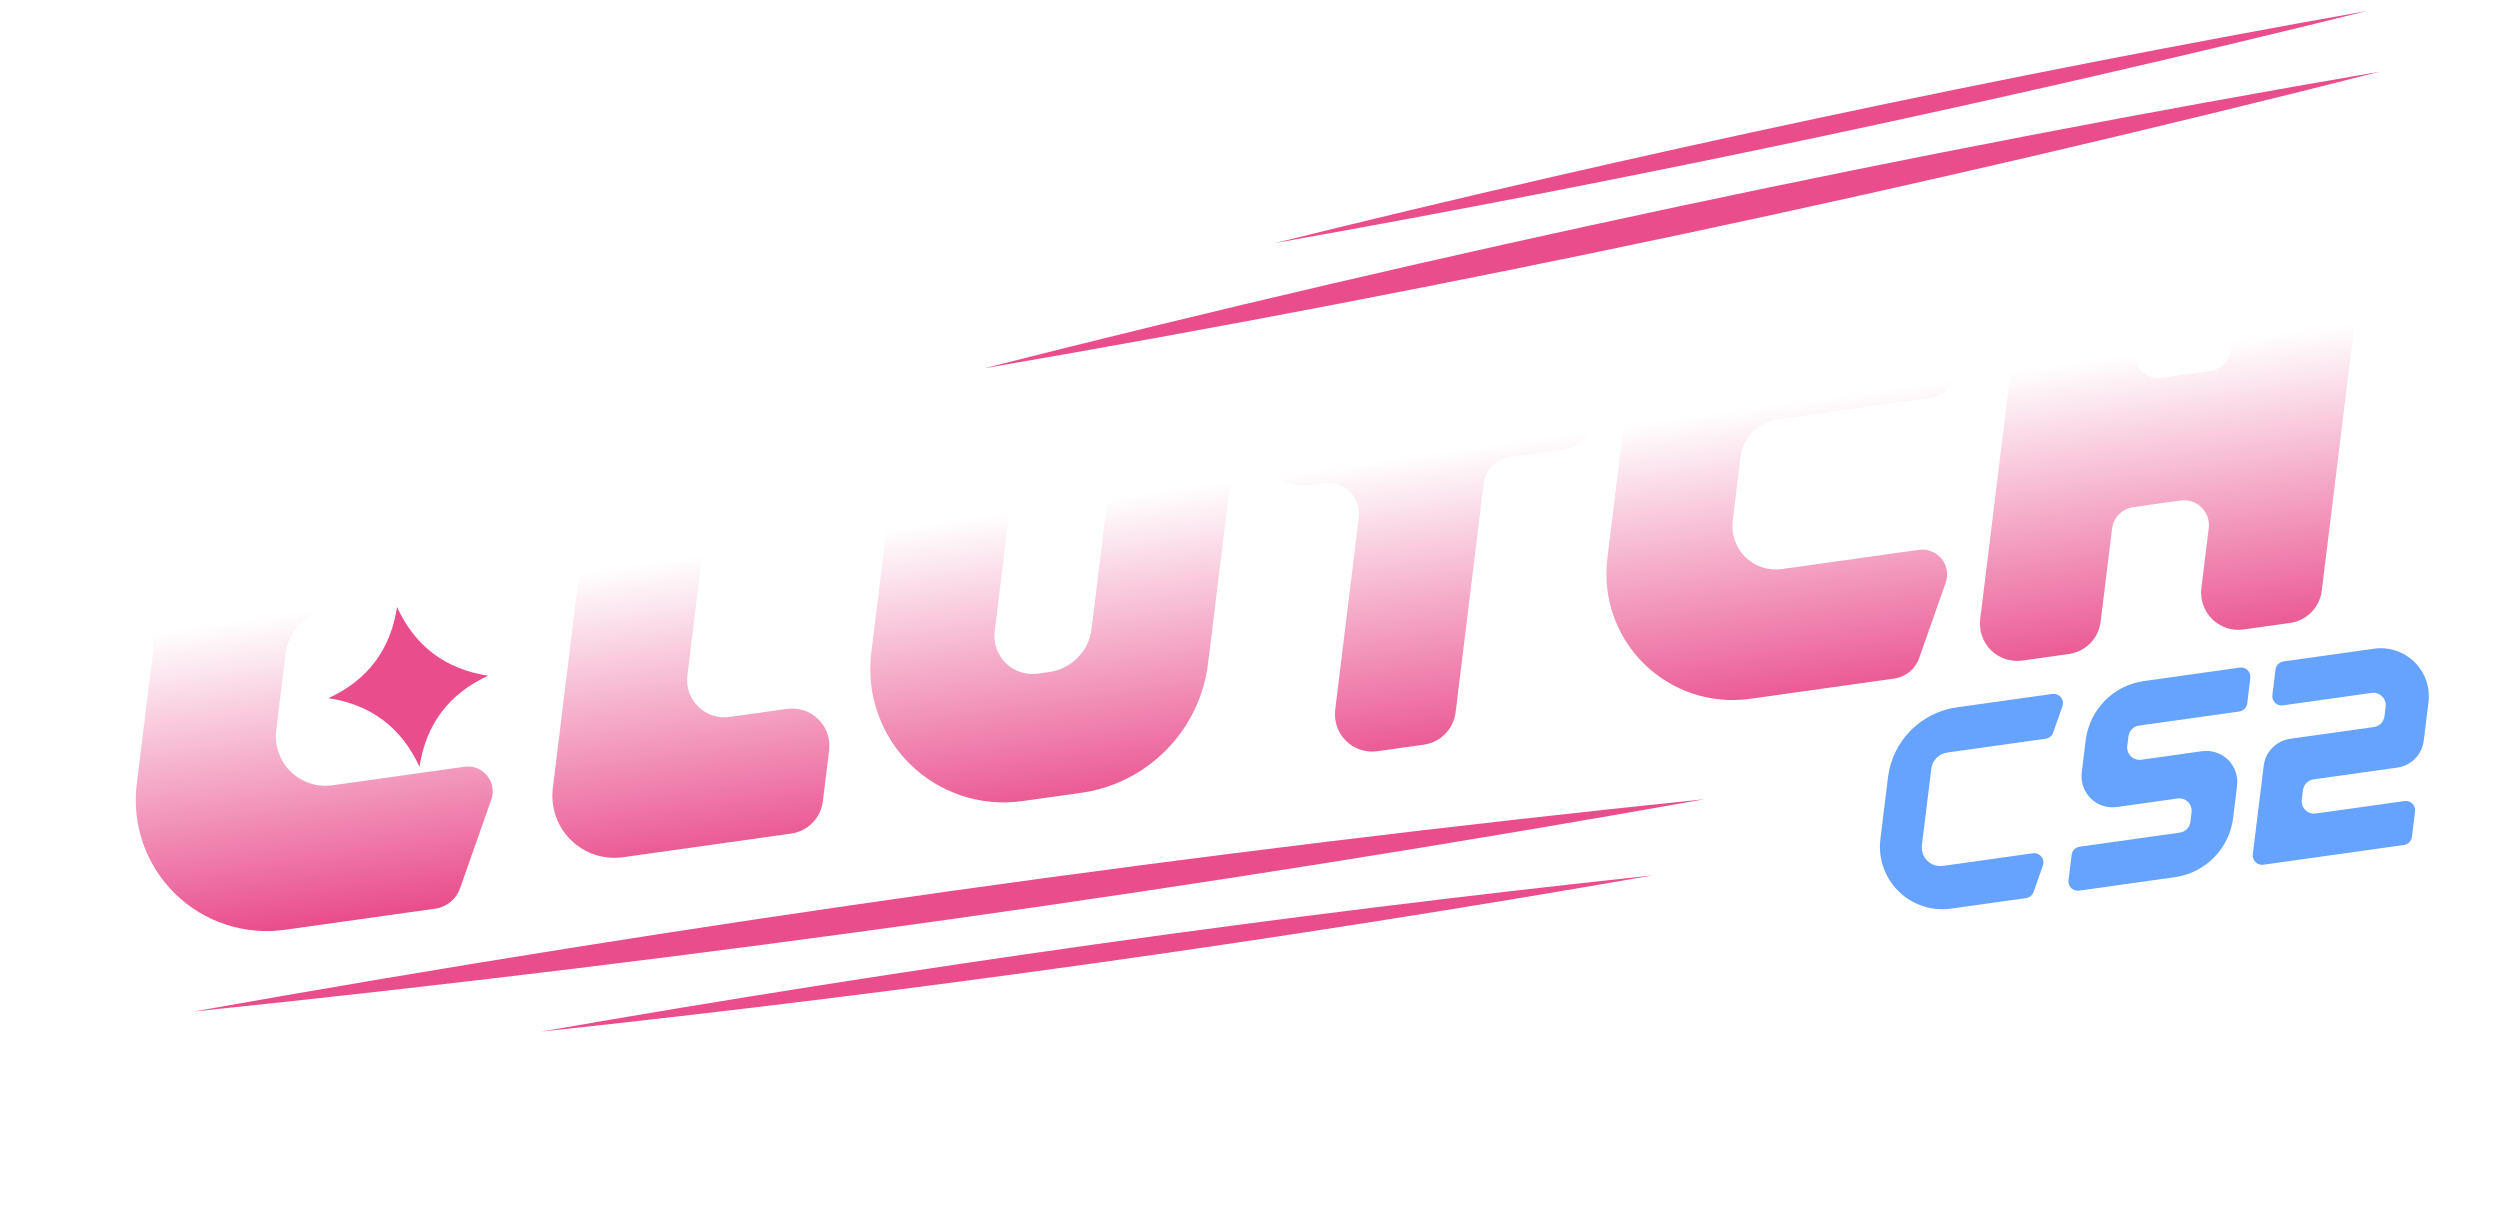
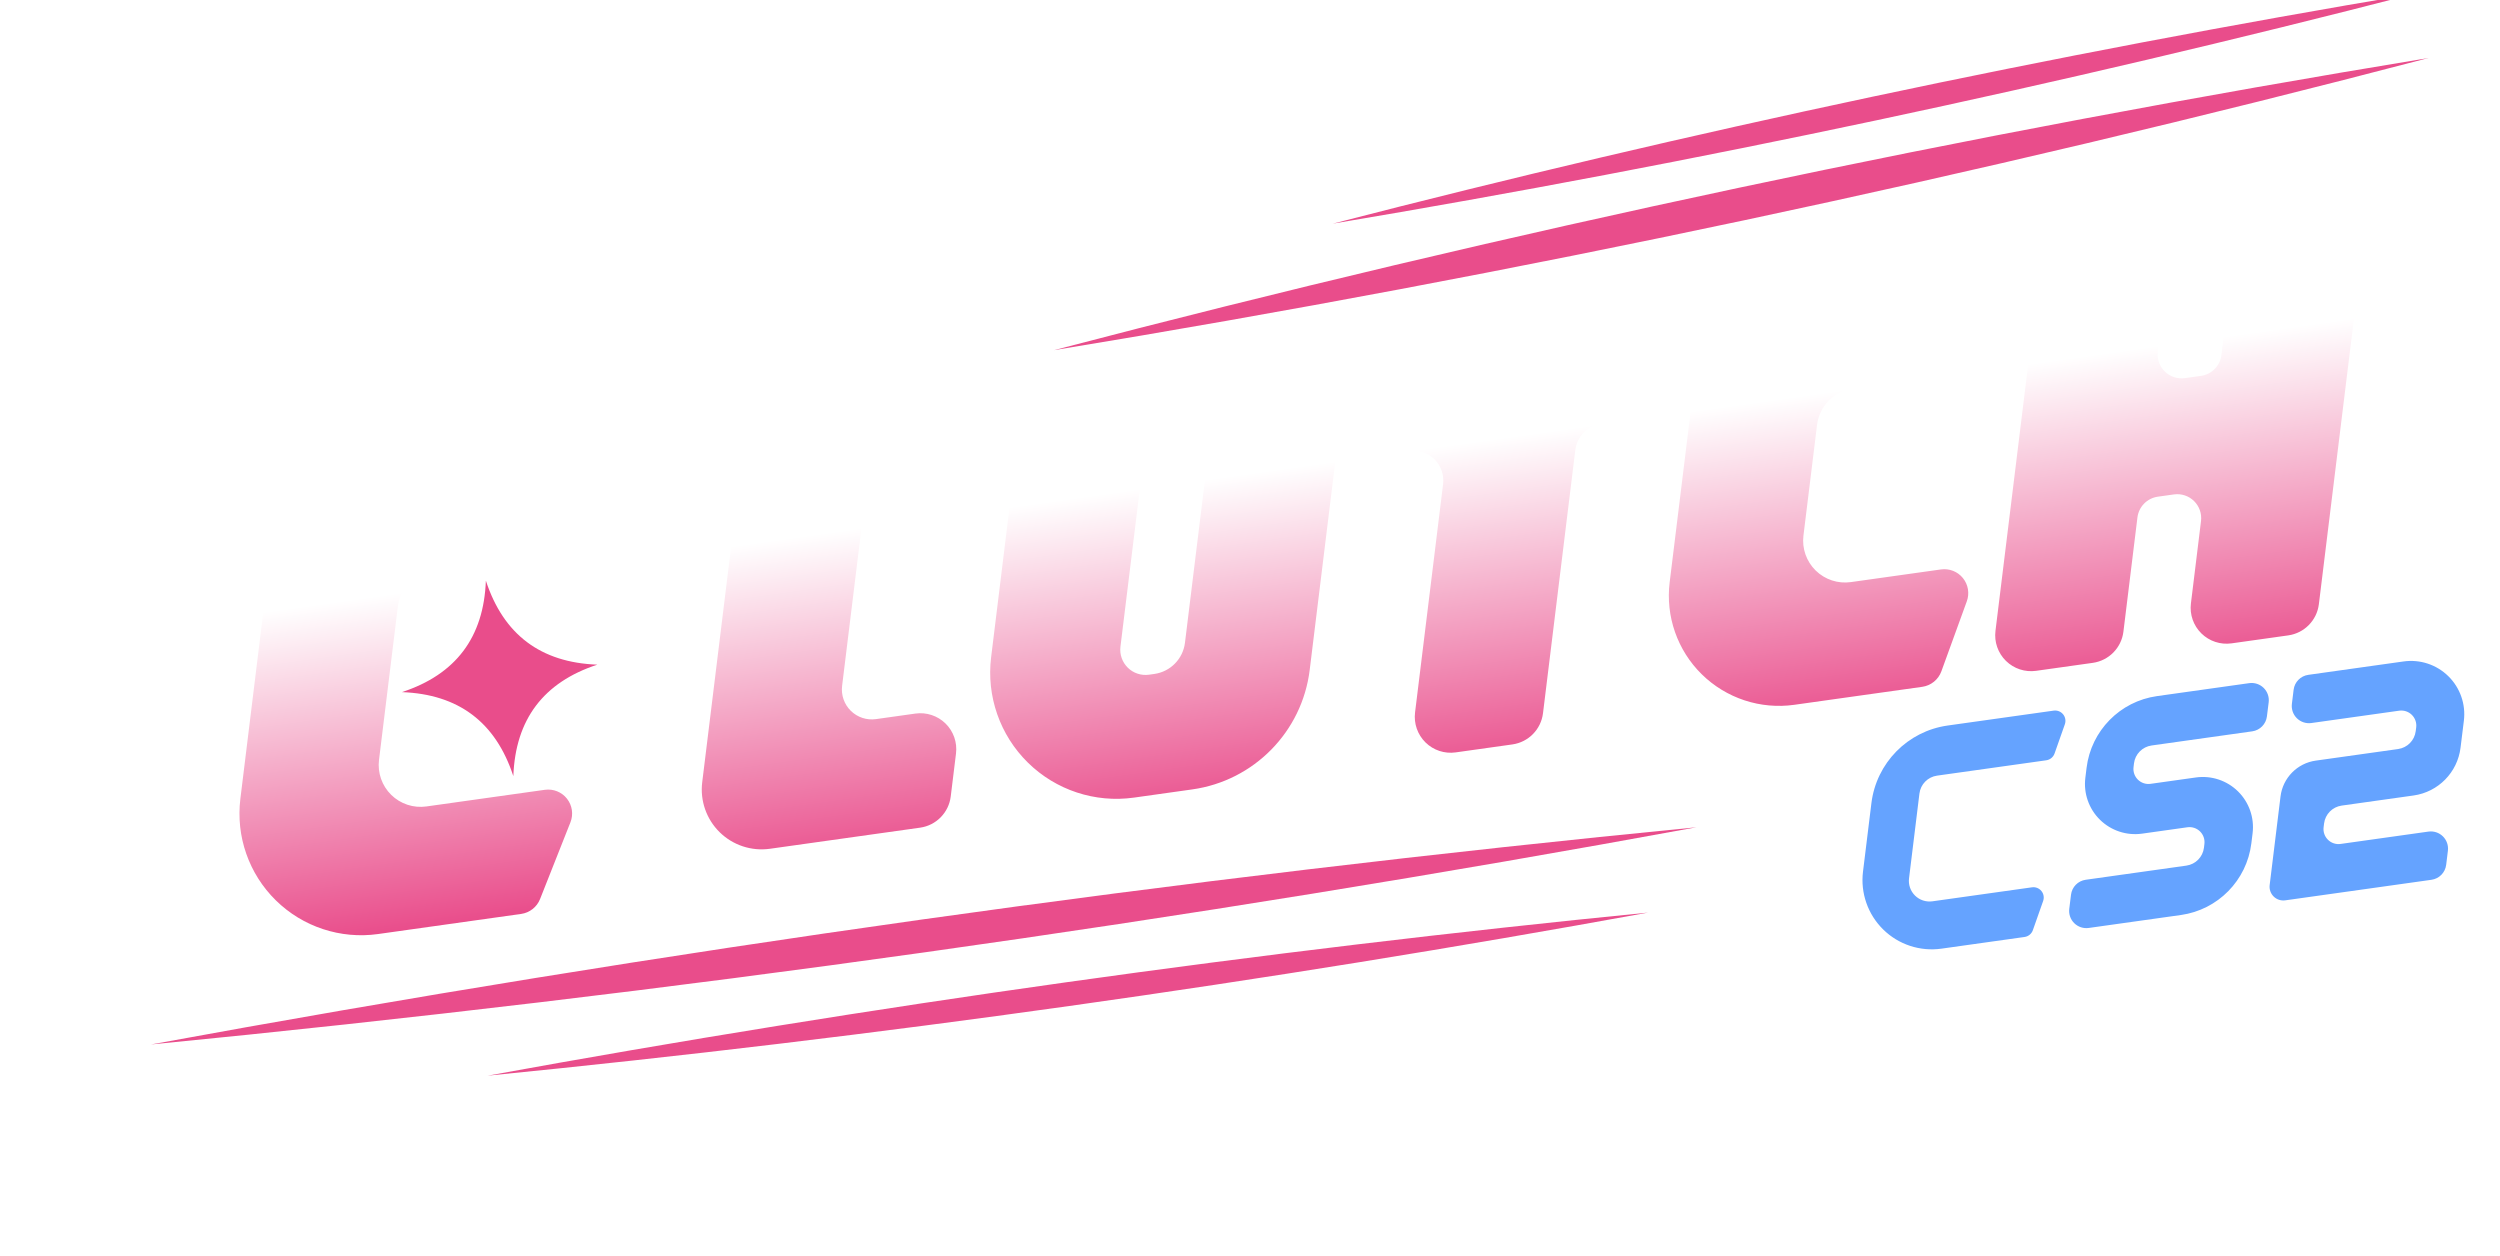
- <svg xmlns="http://www.w3.org/2000/svg" viewBox="-26 -122 806 391" width="806" height="391" role="img" aria-labelledby="title">
+ <svg xmlns="http://www.w3.org/2000/svg" viewBox="-62 -121 836 420" width="836" height="420" role="img" aria-labelledby="title">
  <defs>
-     <linearGradient id="wm" gradientUnits="userSpaceOnUse" x1="0" y1="-8" x2="0" y2="136">
+     <linearGradient id="wm" gradientUnits="userSpaceOnUse" x1="0" y1="-10" x2="0" y2="150">
      <stop offset="0.3" stop-color="#FFFFFF" />
      <stop offset="1" stop-color="#E94D8B" />
    </linearGradient>
  </defs>
-   <g id="tilt" transform="rotate(-8 358 64)">
+   <g id="tilt" transform="rotate(-8 353 70)">
    <g>
-       <path id="streaks" fill="#E94D8B" d="M20 158Q266 149 512 158Q266 167 20 158ZM130 180Q311 174 492 180Q311 186 130 180Z" />
+       <path id="streaks" fill="#E94D8B" d="M-30 176Q230.95 165 491.9 176Q230.95 187 -30 176ZM80 202Q275.95 194 471.9 202Q275.95 210 80 202Z" />
    </g>
    <g>
-       <path id="streaks-up" fill="#E94D8B" transform="rotate(-4 560 -40)" d="M300 -30Q530 -39 760 -30Q530 -21 300 -30ZM400 -50Q580 -56 760 -50Q580 -44 400 -50Z" />
+       <path id="streaks-up" fill="#E94D8B" transform="rotate(-4 560 -40)" d="M300 -30Q535 -41 770 -30Q535 -19 300 -30ZM400 -52Q585 -60 770 -52Q585 -44 400 -52Z" />
    </g>
    <g>
-       <path id="clutch" fill="url(#wm)" d="M173.62 7.06A10 10 0 0 0 164.99 -8L82.48 -8A60 60 0 0 0 24.53 36.47L12.09 82.87A42.2 42.2 0 0 0 52.86 136L101.77 136A10 10 0 0 0 110.65 130.6L124.6 103.68A8 8 0 0 0 117.49 92L74.5 92A16 16 0 0 1 59.04 71.86L65.47 47.86A16 16 0 0 1 80.93 36L152.07 36A8 8 0 0 0 158.97 32.05ZM169.91 8.89A12 12 0 0 1 181.51 0L196.66 0A12 12 0 0 1 208.25 15.11L192.77 72.89A12 12 0 0 0 204.36 88L223.08 88A12 12 0 0 1 234.67 103.11L230.38 119.11A12 12 0 0 1 218.79 128L164.06 128A20 20 0 0 1 144.75 102.82ZM269.91 8.89A12 12 0 0 1 281.51 0L296.66 0A12 12 0 0 1 308.25 15.11L292.86 72.55A12.28 12.28 0 0 0 304.72 88L308.44 88A16 16 0 0 0 323.9 76.14L341.91 8.89A12 12 0 0 1 353.51 0L368.66 0A12 12 0 0 1 380.25 15.11L359.53 92.42A48 48 0 0 1 313.17 128L294 128A42.97 42.97 0 0 1 252.49 73.91ZM391.91 8.89A12 12 0 0 1 403.51 0L486.66 0A12 12 0 0 1 498.25 15.11L493.96 31.11A12 12 0 0 1 482.37 40L465.25 40A10 10 0 0 0 455.59 47.41L436.38 119.11A12 12 0 0 1 424.79 128L409.64 128A12 12 0 0 1 398.05 112.89L414.21 52.59A10 10 0 0 0 404.55 40L399.22 40A12 12 0 0 1 387.63 24.89ZM620.74 14.6A10 10 0 0 0 611.86 0L555.27 0A56 56 0 0 0 501.18 41.51L491.72 76.81A40.67 40.67 0 0 0 531 128L577.92 128A10 10 0 0 0 586.8 122.6L598.67 99.68A8 8 0 0 0 591.56 88L546.96 88A14 14 0 0 1 533.44 70.38L538.8 50.38A14 14 0 0 1 552.32 40L602.71 40A8 8 0 0 0 609.82 35.68ZM635.91 8.89A12 12 0 0 1 647.51 0L662.66 0A12 12 0 0 1 674.25 15.11L669.21 33.93A8 8 0 0 0 676.93 44L692.37 44A8 8 0 0 0 700.1 38.07L707.91 8.89A12 12 0 0 1 719.51 0L734.66 0A12 12 0 0 1 746.25 15.11L718.38 119.11A12 12 0 0 1 706.79 128L691.64 128A12 12 0 0 1 680.05 112.89L685.09 94.07A8 8 0 0 0 677.36 84L661.93 84A8 8 0 0 0 654.2 89.93L646.38 119.11A12 12 0 0 1 634.79 128L619.64 128A12 12 0 0 1 608.05 112.89Z" />
+       <path id="clutch" fill="url(#wm)" d="M186.68 -3.43A4 4 0 0 0 183.61 -10L89.3 -10A64 64 0 0 0 27.48 37.44L11.04 98.81A40.67 40.67 0 0 0 50.32 150L98.66 150A8 8 0 0 0 105.62 145.95L119.25 121.95A8 8 0 0 0 112.29 110L72.28 110A14 14 0 0 1 58.76 92.38L72.16 42.38A14 14 0 0 1 85.68 32L154.14 32A6 6 0 0 0 158.74 29.86ZM193.13 8.89A12 12 0 0 1 204.72 0L223.87 0A12 12 0 0 1 235.47 15.11L215.56 89.41A10 10 0 0 0 225.21 102L238.54 102A12 12 0 0 1 250.13 117.11L246.38 131.11A12 12 0 0 1 234.79 140L184.06 140A20 20 0 0 1 164.75 114.82ZM287.13 8.89A12 12 0 0 1 298.72 0L317.87 0A12 12 0 0 1 329.47 15.11L309.56 89.37A8.44 8.44 0 0 0 317.72 100L319.51 100A12 12 0 0 0 331.1 91.11L353.13 8.89A12 12 0 0 1 364.72 0L383.87 0A12 12 0 0 1 395.47 15.11L371.14 105.91A46 46 0 0 1 326.7 140L307 140A42.2 42.2 0 0 1 266.24 86.87ZM405.13 8.89A12 12 0 0 1 416.72 0L495.87 0A12 12 0 0 1 507.47 15.11L503.71 29.11A12 12 0 0 1 492.12 38L479 38A10 10 0 0 0 469.34 45.41L446.38 131.11A12 12 0 0 1 434.79 140L415.64 140A12 12 0 0 1 404.05 124.89L423.96 50.59A10 10 0 0 0 414.3 38L412.33 38A11.51 11.51 0 0 1 401.21 23.51ZM619.27 11.75A8 8 0 0 0 612.21 0L560.95 0A54 54 0 0 0 508.79 40.02L494.42 93.64A36.83 36.83 0 0 0 530 140L573.19 140A8 8 0 0 0 580.26 135.75L591.94 113.75A8 8 0 0 0 584.87 102L554.43 102A14 14 0 0 1 540.9 84.38L550.55 48.38A14 14 0 0 1 564.07 38L600.52 38A8 8 0 0 0 607.59 33.75ZM631.13 8.89A12 12 0 0 1 642.72 0L661.87 0A12 12 0 0 1 673.47 15.11L666.81 39.93A8 8 0 0 0 674.54 50L679.98 50A8 8 0 0 0 687.7 44.07L697.13 8.89A12 12 0 0 1 708.72 0L727.87 0A12 12 0 0 1 739.47 15.11L708.38 131.11A12 12 0 0 1 696.79 140L677.64 140A12 12 0 0 1 666.05 124.89L673.23 98.07A8 8 0 0 0 665.51 88L660.07 88A8 8 0 0 0 652.34 93.93L642.38 131.11A12 12 0 0 1 630.79 140L611.64 140A12 12 0 0 1 600.05 124.89Z" />
    </g>
    <g>
-       <path id="cs2" fill="#65A3FF" d="M630.39 144.38A3 3 0 0 0 627.73 140L596.61 140A26 26 0 0 0 571.5 159.27L566.31 178.64A20.14 20.14 0 0 0 585.76 204L610.19 204A3 3 0 0 0 612.85 202.38L617 194.38A3 3 0 0 0 614.33 190L585.08 190A6 6 0 0 1 579.29 182.45L585.72 158.45A6 6 0 0 1 591.51 154L623.59 154A3 3 0 0 0 626.25 152.38ZM691.65 143.78A3 3 0 0 0 688.75 140L657.54 140A22 22 0 0 0 636.29 156.31L633.58 166.41A10 10 0 0 0 643.24 179L663 179A4 4 0 0 1 666.86 184.04L666.06 187.04A4 4 0 0 1 662.19 190L629.57 190A3 3 0 0 0 626.67 192.22L624.52 200.22A3 3 0 0 0 627.42 204L658.63 204A22 22 0 0 0 679.88 187.69L682.59 177.59A10 10 0 0 0 672.93 165L653.18 165A4 4 0 0 1 649.31 159.96L650.12 156.96A4 4 0 0 1 653.98 154L686.61 154A3 3 0 0 0 689.51 151.78ZM700.07 142.22A3 3 0 0 1 702.96 140L732.47 140A15.49 15.49 0 0 1 747.44 159.5L744.2 171.59A10 10 0 0 1 734.54 179L707.28 179A4 4 0 0 0 703.42 181.96L702.61 184.96A4 4 0 0 0 706.48 190L735.35 190A3 3 0 0 1 738.25 193.78L736.11 201.78A3 3 0 0 1 733.21 204L687.42 204A3 3 0 0 1 684.52 200.22L691.98 172.41A10 10 0 0 1 701.64 165L728.89 165A4 4 0 0 0 732.76 162.04L733.56 159.04A4 4 0 0 0 729.7 154L700.82 154A3 3 0 0 1 697.92 150.22Z" />
+       <path id="cs2" fill="#65A3FF" d="M618.68 159.04A3.45 3.45 0 0 0 615.61 154L579.83 154A29.9 29.9 0 0 0 550.95 176.16L544.98 198.44A23.16 23.16 0 0 0 567.35 227.6L595.44 227.6A3.45 3.45 0 0 0 598.5 225.74L603.27 216.54A3.45 3.45 0 0 0 600.21 211.5L566.57 211.5A6.9 6.9 0 0 1 559.91 202.81L567.3 175.21A6.9 6.9 0 0 1 573.97 170.1L610.85 170.1A3.45 3.45 0 0 0 613.91 168.24ZM687.2 161.24A5.75 5.75 0 0 0 681.64 154L650.51 154A27.6 27.6 0 0 0 623.85 174.46L622.97 177.74A16.77 16.77 0 0 0 639.17 198.85L654.47 198.85A5.02 5.02 0 0 1 659.32 205.18L659 206.39A6.9 6.9 0 0 1 652.33 211.5L618.34 211.5A5.75 5.75 0 0 0 612.79 215.76L611.55 220.36A5.75 5.75 0 0 0 617.11 227.6L648.24 227.6A27.6 27.6 0 0 0 674.9 207.14L675.78 203.86A16.77 16.77 0 0 0 659.58 182.75L644.28 182.75A5.02 5.02 0 0 1 639.43 176.43L639.75 175.21A6.9 6.9 0 0 1 646.42 170.1L680.41 170.1A5.75 5.75 0 0 0 685.96 165.84ZM696.04 158.26A5.75 5.75 0 0 1 701.6 154L733.77 154A17.81 17.81 0 0 1 750.98 176.43L748.62 185.21A18.4 18.4 0 0 1 730.85 198.85L706.56 198.85A6.9 6.9 0 0 0 699.9 203.96L699.57 205.18A5.02 5.02 0 0 0 704.43 211.5L734.08 211.5A5.75 5.75 0 0 1 739.64 218.74L738.41 223.34A5.75 5.75 0 0 1 732.85 227.6L683.46 227.6A4.6 4.6 0 0 1 679.02 221.81L686.74 192.98A13.8 13.8 0 0 1 700.07 182.75L727.89 182.75A6.9 6.9 0 0 0 734.55 177.64L734.88 176.43A5.02 5.02 0 0 0 730.02 170.1L700.36 170.1A5.75 5.75 0 0 1 694.81 162.86Z" />
    </g>
    <g>
-       <path id="spark" fill="#E94D8B" d="M103.15 38 Q109.15 58 129.15 64 Q109.15 70 103.15 90 Q97.15 70 77.15 64 Q97.15 58 103.15 38Z" />
+       <path id="spark" fill="#E94D8B" d="M102.49 38 Q107.49 66 135.49 71 Q107.49 76 102.49 104 Q97.49 76 69.49 71 Q97.49 66 102.49 38Z" />
    </g>
  </g>
</svg>
